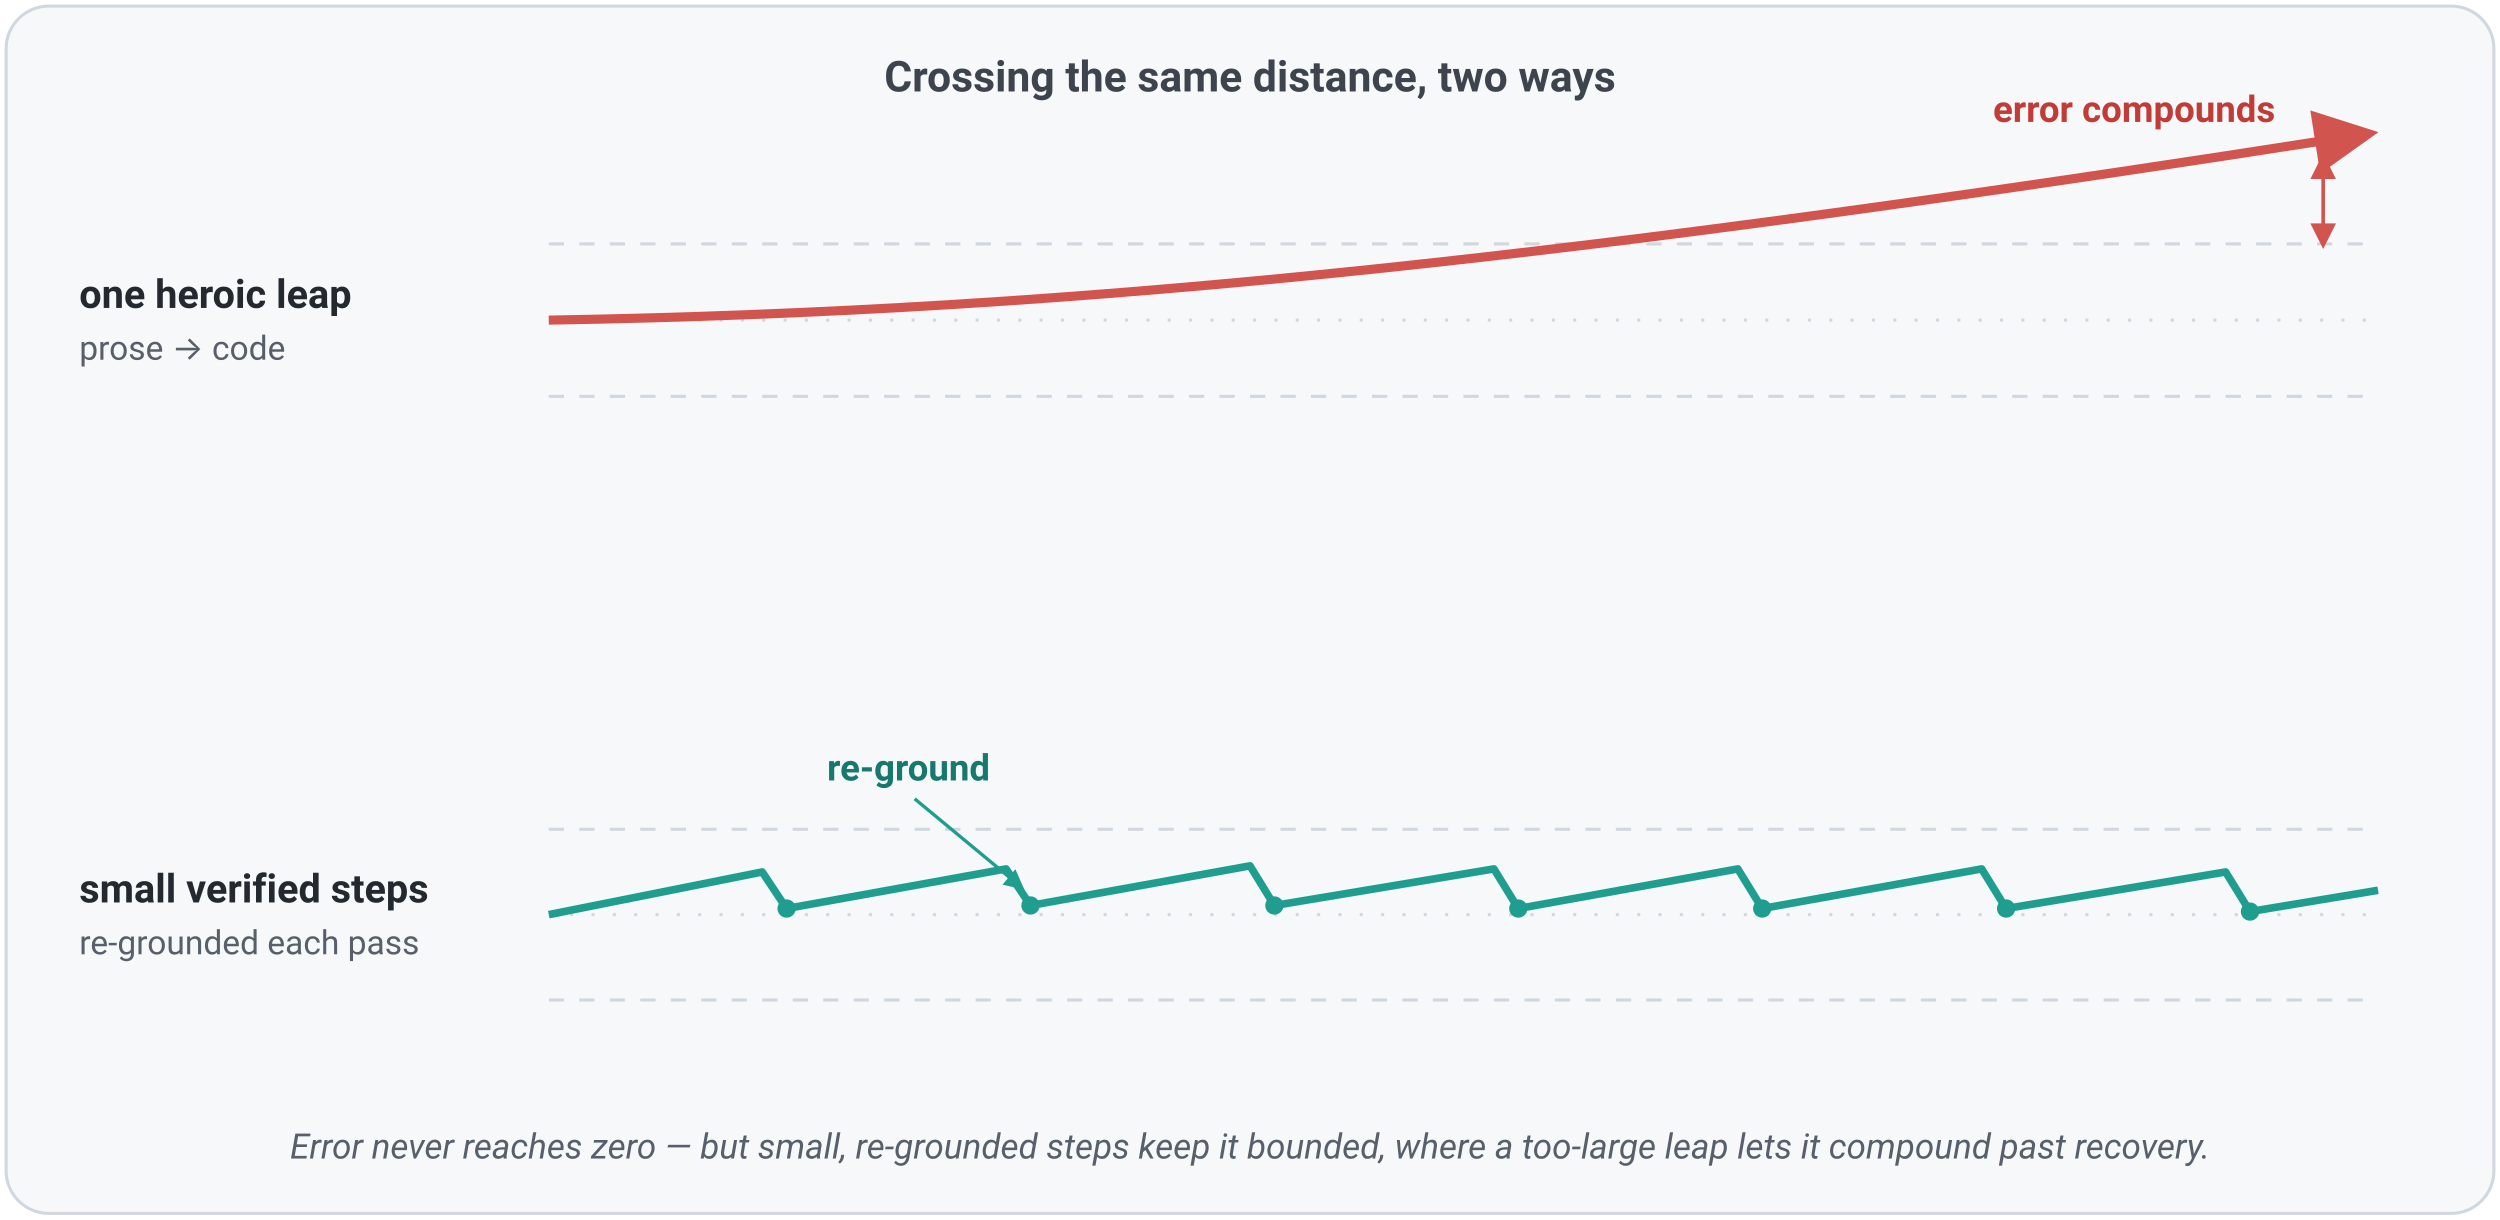
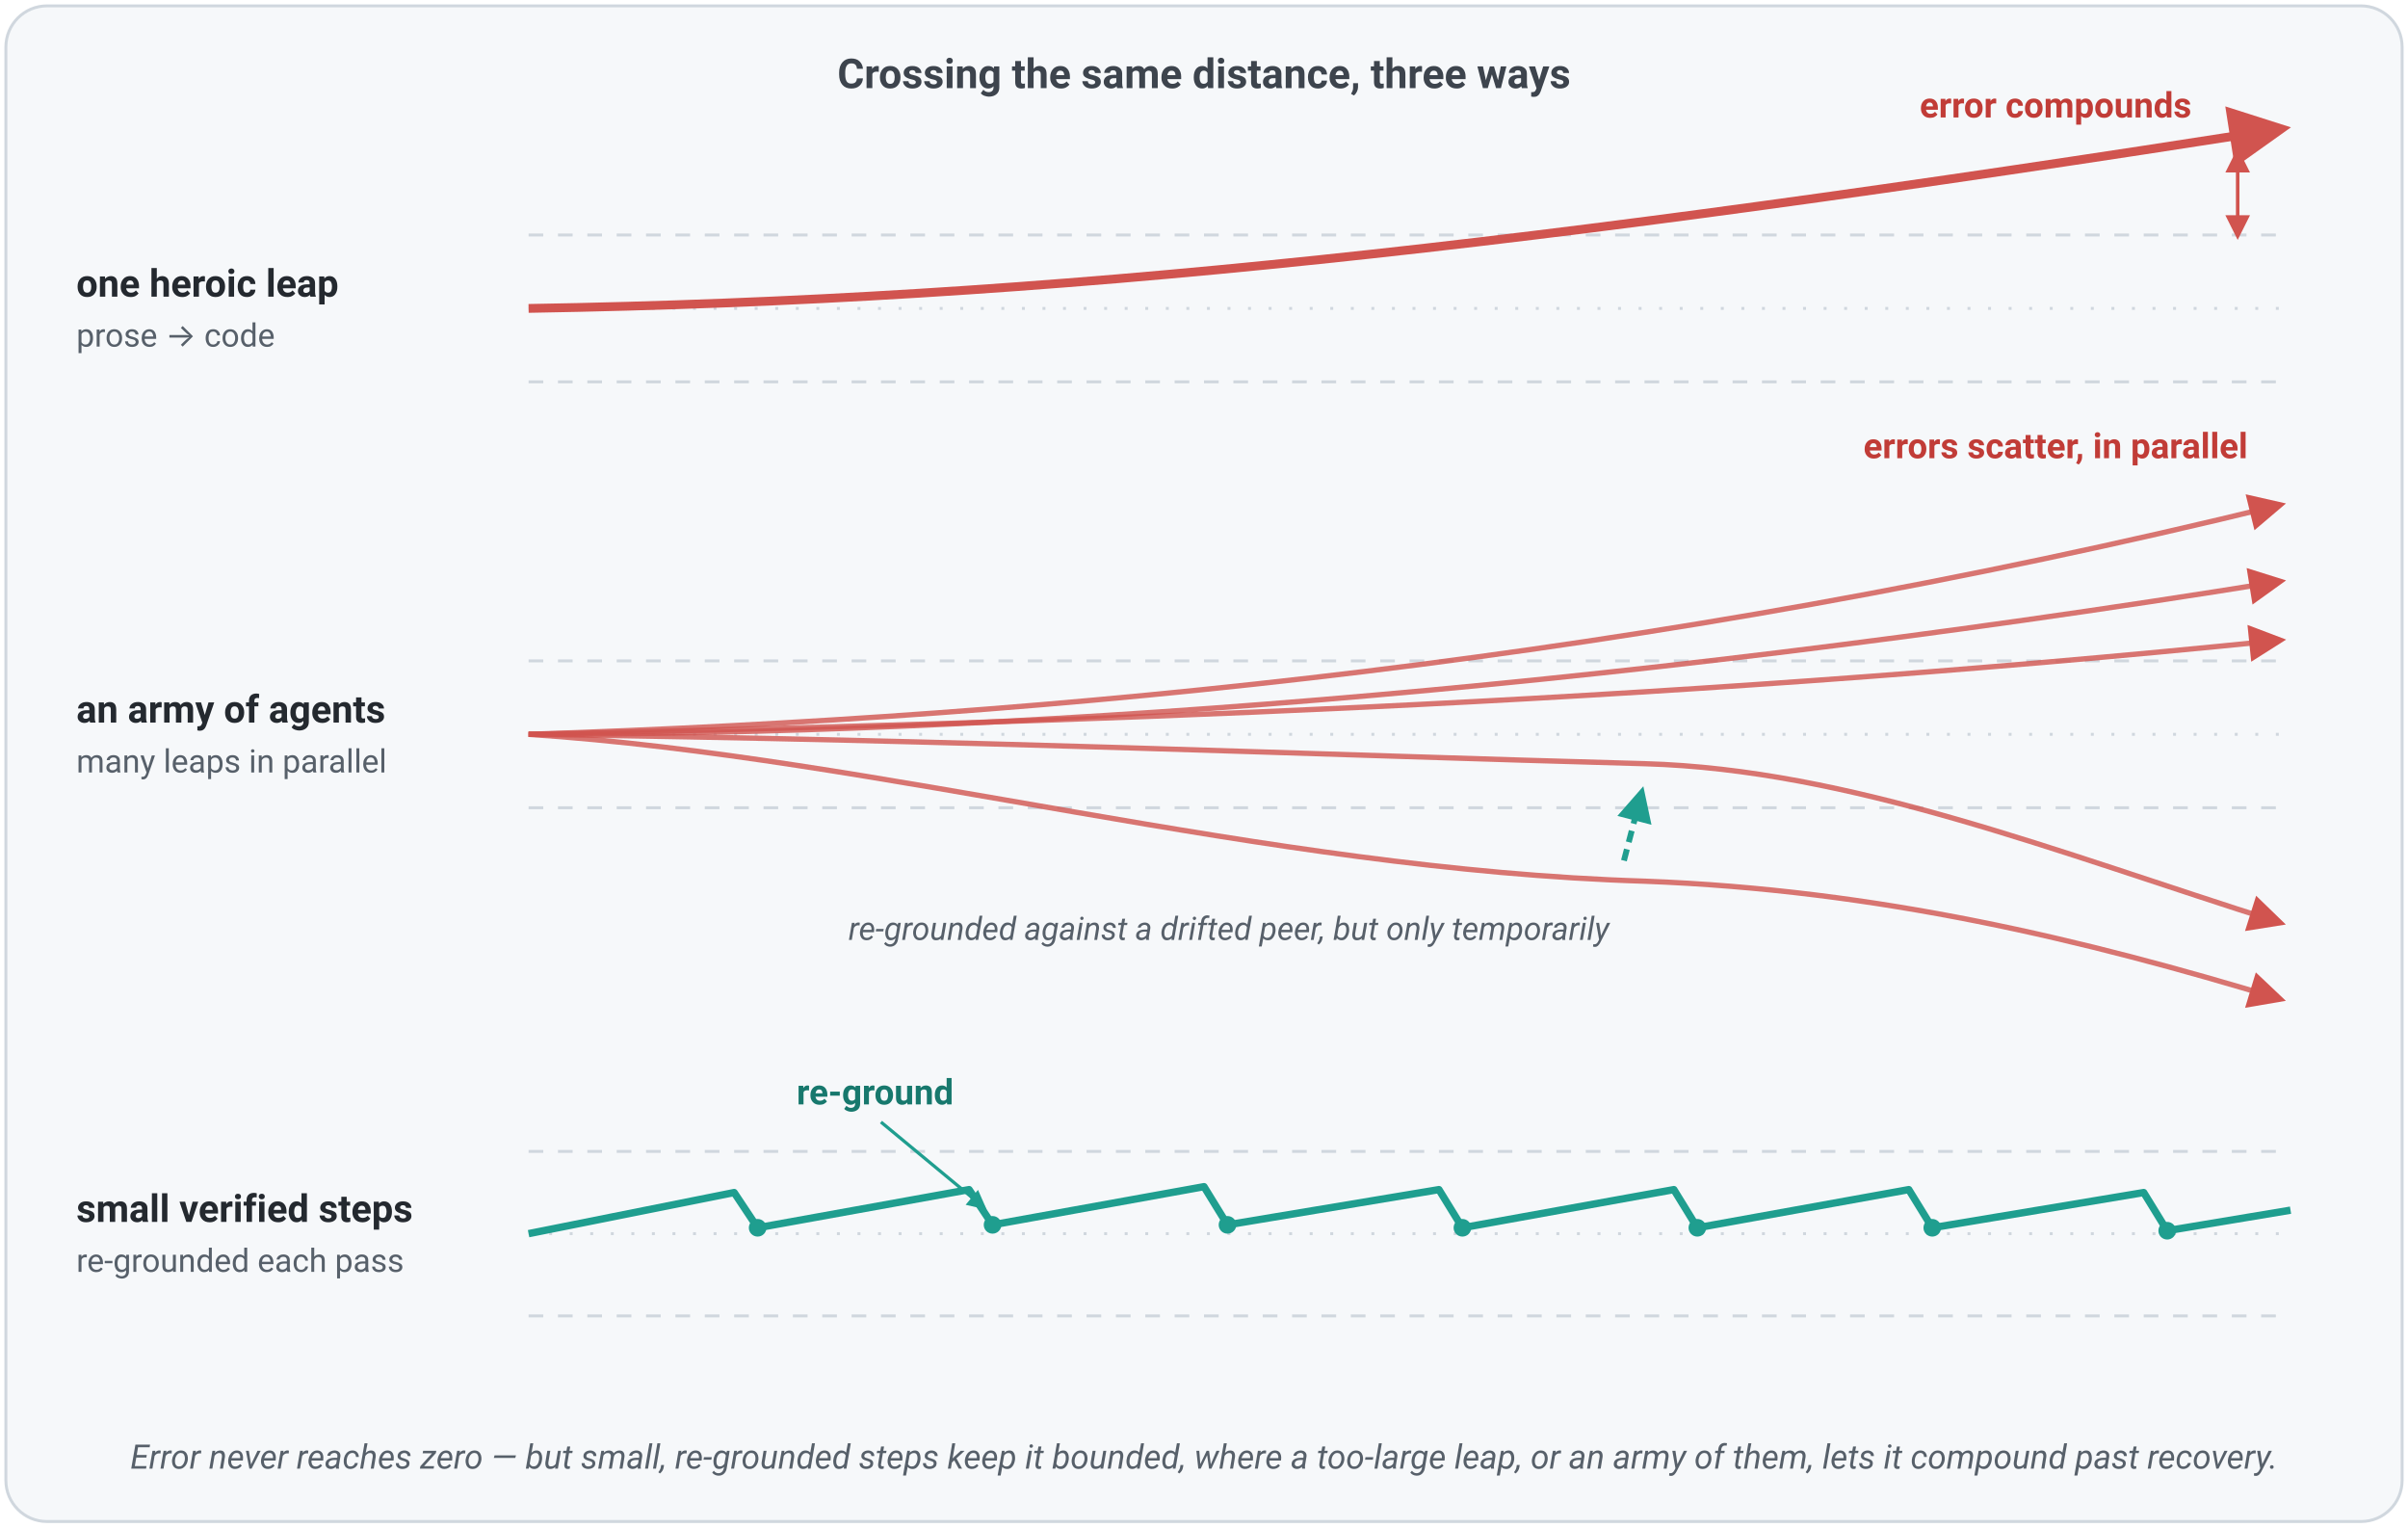
- <svg xmlns="http://www.w3.org/2000/svg" viewBox="0 0 820 400" width="820" height="400" role="img" aria-labelledby="ef-title ef-desc">
+ <svg xmlns="http://www.w3.org/2000/svg" viewBox="0 0 820 520" width="820" height="520" role="img" aria-labelledby="ef-title ef-desc">
  <defs>
    <marker id="ef-arrow-red" viewBox="0 0 10 10" refX="8" refY="5" markerWidth="7" markerHeight="7" orient="auto-start-reverse">
      <path d="M0,0 L10,5 L0,10 z" fill="#d1544f" />
    </marker>
    <marker id="ef-arrow-teal" viewBox="0 0 10 10" refX="8" refY="5" markerWidth="6" markerHeight="6" orient="auto-start-reverse">
      <path d="M0,0 L10,5 L0,10 z" fill="#1f9e8f" />
    </marker>
  </defs>
-   <rect x="2" y="2" width="816" height="396" rx="14" fill="#f6f8fa" stroke="#d0d7de" />
-   <text x="410" y="30" text-anchor="middle" font-family="ui-sans-serif,system-ui,-apple-system,Segoe UI,Roboto,sans-serif" font-size="14" font-weight="600" fill="#3d444d">Crossing the same distance, two ways</text>
+   <rect x="2" y="2" width="816" height="516" rx="14" fill="#f6f8fa" stroke="#d0d7de" />
+   <text x="410" y="30" text-anchor="middle" font-family="ui-sans-serif,system-ui,-apple-system,Segoe UI,Roboto,sans-serif" font-size="14" font-weight="600" fill="#3d444d">Crossing the same distance, three ways</text>
  <g stroke="#d0d7de" stroke-width="1" stroke-dasharray="5 5">
    <line x1="180" y1="80" x2="780" y2="80" />
    <line x1="180" y1="130" x2="780" y2="130" />
  </g>
  <line x1="180" y1="105" x2="780" y2="105" stroke="#d0d7de" stroke-width="1" stroke-dasharray="1 6" />
  <text x="26" y="101" font-family="ui-sans-serif,system-ui,-apple-system,Segoe UI,Roboto,sans-serif" font-size="13" font-weight="600" fill="#24292f">one heroic leap</text>
  <text x="26" y="118" font-family="ui-sans-serif,system-ui,-apple-system,Segoe UI,Roboto,sans-serif" font-size="11" fill="#57606a">prose → code</text>
  <path d="M180,105 C 360,102 520,84 776,44" fill="none" stroke="#d1544f" stroke-width="3" marker-end="url(#ef-arrow-red)" />
  <line x1="762" y1="80" x2="762" y2="52" stroke="#d1544f" stroke-width="1.2" marker-start="url(#ef-arrow-red)" marker-end="url(#ef-arrow-red)" />
  <text x="700" y="40" text-anchor="middle" font-family="ui-sans-serif,system-ui,-apple-system,Segoe UI,Roboto,sans-serif" font-size="12" font-weight="600" fill="#c13c37">error compounds</text>
  <g stroke="#d0d7de" stroke-width="1" stroke-dasharray="5 5">
-     <line x1="180" y1="272" x2="780" y2="272" />
-     <line x1="180" y1="328" x2="780" y2="328" />
+     <line x1="180" y1="225" x2="780" y2="225" />
+     <line x1="180" y1="275" x2="780" y2="275" />
  </g>
-   <line x1="180" y1="300" x2="780" y2="300" stroke="#d0d7de" stroke-width="1" stroke-dasharray="1 6" />
-   <text x="26" y="296" font-family="ui-sans-serif,system-ui,-apple-system,Segoe UI,Roboto,sans-serif" font-size="13" font-weight="600" fill="#24292f">small verified steps</text>
-   <text x="26" y="313" font-family="ui-sans-serif,system-ui,-apple-system,Segoe UI,Roboto,sans-serif" font-size="11" fill="#57606a">re-grounded each pass</text>
-   <path d="M180,300 L250,286 L258,298 L330,285 L338,297 L410,284 L418,297 L490,285 L498,298 L570,285 L578,298 L650,285 L658,298 L730,286 L738,299 L780,292" fill="none" stroke="#1f9e8f" stroke-width="2.5" stroke-linejoin="round" />
-   <g fill="#1f9e8f">
-     <circle cx="258" cy="298" r="3" />
-     <circle cx="338" cy="297" r="3" />
-     <circle cx="418" cy="297" r="3" />
-     <circle cx="498" cy="298" r="3" />
-     <circle cx="578" cy="298" r="3" />
-     <circle cx="658" cy="298" r="3" />
-     <circle cx="738" cy="299" r="3" />
+   <line x1="180" y1="250" x2="780" y2="250" stroke="#d0d7de" stroke-width="1" stroke-dasharray="1 6" />
+   <text x="26" y="246" font-family="ui-sans-serif,system-ui,-apple-system,Segoe UI,Roboto,sans-serif" font-size="13" font-weight="600" fill="#24292f">an army of agents</text>
+   <text x="26" y="263" font-family="ui-sans-serif,system-ui,-apple-system,Segoe UI,Roboto,sans-serif" font-size="11" fill="#57606a">many leaps in parallel</text>
+   <g fill="none" stroke="#d1544f" stroke-width="1.8" stroke-opacity="0.8" marker-end="url(#ef-arrow-red)">
+     <path d="M180,250 C 360,244 560,225 776,172" />
+     <path d="M180,250 C 340,250 540,236 776,198" />
+     <path d="M180,250 C 360,246 560,240 776,218" />
+     <path d="M180,250 C 330,252 450,257 560,260 C 630,262 700,290 776,314" />
+     <path d="M180,250 C 300,258 430,296 560,300 C 640,303 710,320 776,340" />
  </g>
-   <line x1="300" y1="262" x2="335" y2="291" stroke="#1f9e8f" stroke-width="1.1" marker-end="url(#ef-arrow-teal)" />
-   <text x="298" y="256" text-anchor="middle" font-family="ui-sans-serif,system-ui,-apple-system,Segoe UI,Roboto,sans-serif" font-size="12" font-weight="600" fill="#17786d">re-ground</text>
-   <text x="410" y="380" text-anchor="middle" font-family="ui-sans-serif,system-ui,-apple-system,Segoe UI,Roboto,sans-serif" font-size="11.5" font-style="italic" fill="#57606a">Error never reaches zero — but small, re-grounded steps keep it bounded, where a too-large leap lets it compound past recovery.</text>
+   <line x1="553" y1="293" x2="559" y2="270" stroke="#1f9e8f" stroke-width="2" stroke-dasharray="4 2.5" marker-end="url(#ef-arrow-teal)" />
+   <text x="548" y="320" text-anchor="end" font-family="ui-sans-serif,system-ui,-apple-system,Segoe UI,Roboto,sans-serif" font-size="11" font-style="italic" fill="#57606a">re-grounded against a drifted peer, but only temporarily</text>
+   <text x="700" y="156" text-anchor="middle" font-family="ui-sans-serif,system-ui,-apple-system,Segoe UI,Roboto,sans-serif" font-size="12" font-weight="600" fill="#c13c37">errors scatter, in parallel</text>
+   <g transform="translate(0,120)">
+     <g stroke="#d0d7de" stroke-width="1" stroke-dasharray="5 5">
+       <line x1="180" y1="272" x2="780" y2="272" />
+       <line x1="180" y1="328" x2="780" y2="328" />
+     </g>
+     <line x1="180" y1="300" x2="780" y2="300" stroke="#d0d7de" stroke-width="1" stroke-dasharray="1 6" />
+     <text x="26" y="296" font-family="ui-sans-serif,system-ui,-apple-system,Segoe UI,Roboto,sans-serif" font-size="13" font-weight="600" fill="#24292f">small verified steps</text>
+     <text x="26" y="313" font-family="ui-sans-serif,system-ui,-apple-system,Segoe UI,Roboto,sans-serif" font-size="11" fill="#57606a">re-grounded each pass</text>
+     <path d="M180,300 L250,286 L258,298 L330,285 L338,297 L410,284 L418,297 L490,285 L498,298 L570,285 L578,298 L650,285 L658,298 L730,286 L738,299 L780,292" fill="none" stroke="#1f9e8f" stroke-width="2.5" stroke-linejoin="round" />
+     <g fill="#1f9e8f">
+       <circle cx="258" cy="298" r="3" />
+       <circle cx="338" cy="297" r="3" />
+       <circle cx="418" cy="297" r="3" />
+       <circle cx="498" cy="298" r="3" />
+       <circle cx="578" cy="298" r="3" />
+       <circle cx="658" cy="298" r="3" />
+       <circle cx="738" cy="299" r="3" />
+     </g>
+     <line x1="300" y1="262" x2="335" y2="291" stroke="#1f9e8f" stroke-width="1.1" marker-end="url(#ef-arrow-teal)" />
+     <text x="298" y="256" text-anchor="middle" font-family="ui-sans-serif,system-ui,-apple-system,Segoe UI,Roboto,sans-serif" font-size="12" font-weight="600" fill="#17786d">re-ground</text>
+   </g>
+   <text x="410" y="500" text-anchor="middle" font-family="ui-sans-serif,system-ui,-apple-system,Segoe UI,Roboto,sans-serif" font-size="11.5" font-style="italic" fill="#57606a">Error never reaches zero — but small, re-grounded steps keep it bounded, where a too-large leap, or an army of them, lets it compound past recovery.</text>
</svg>
